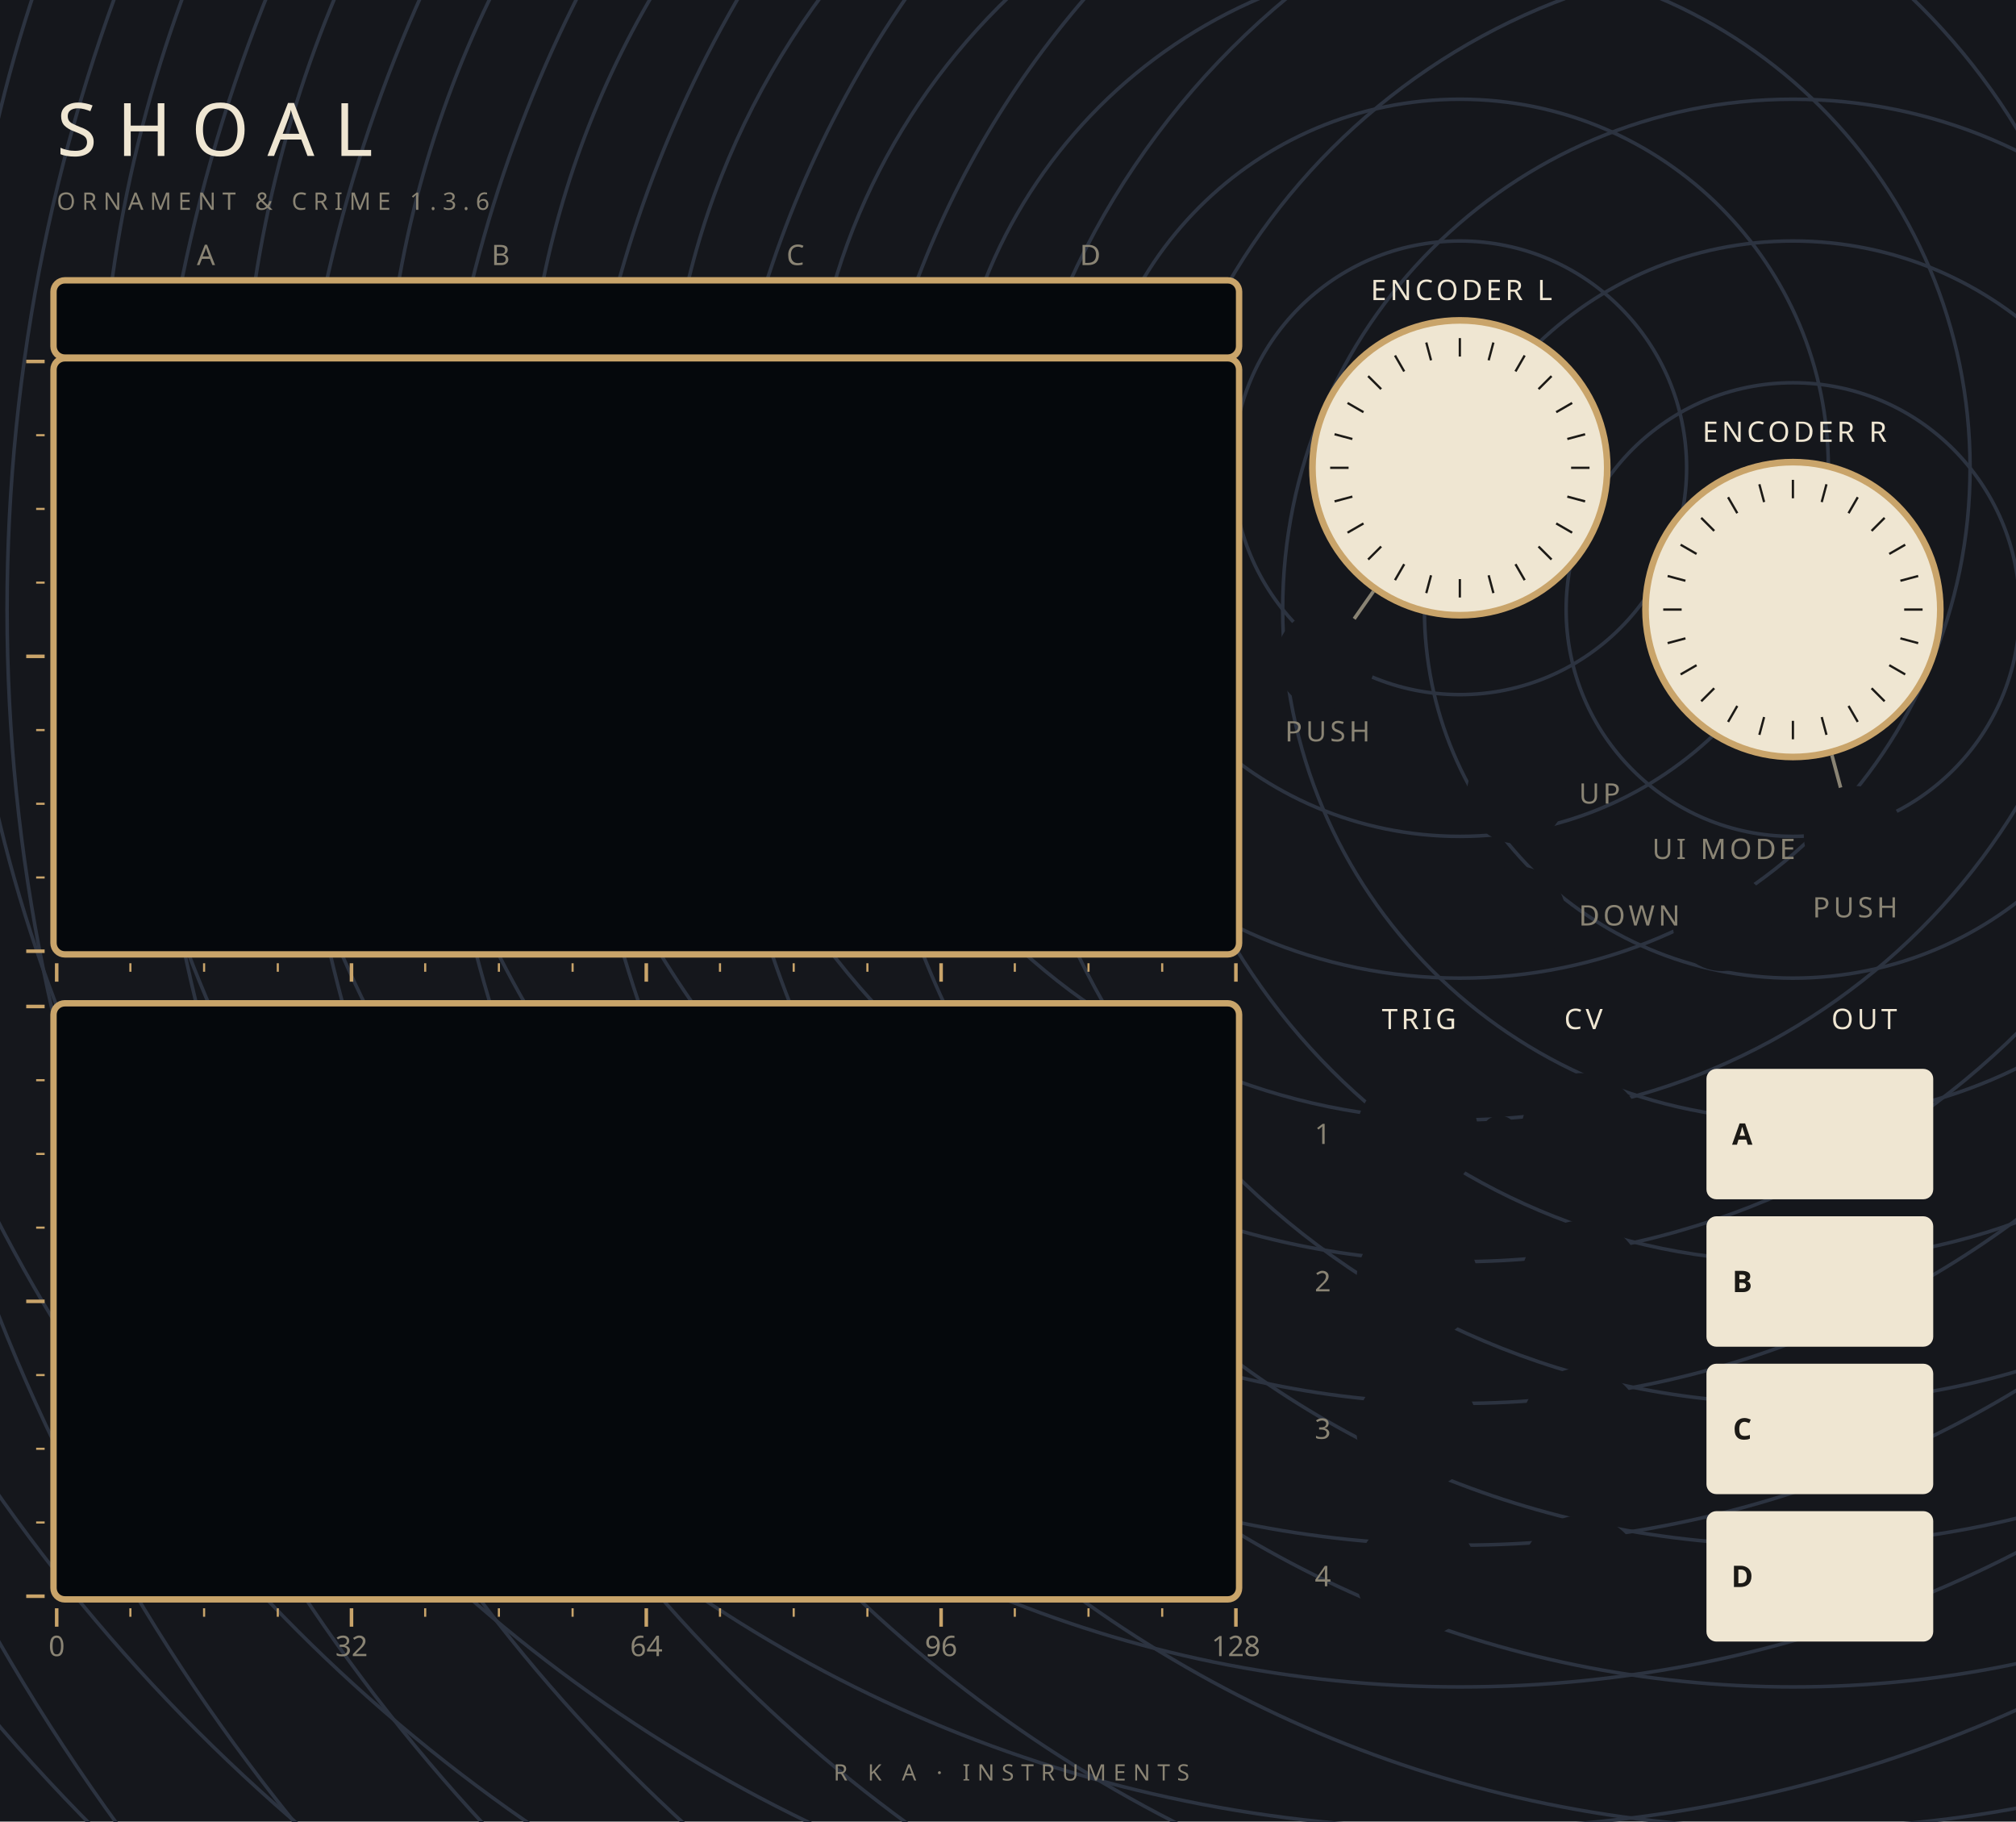
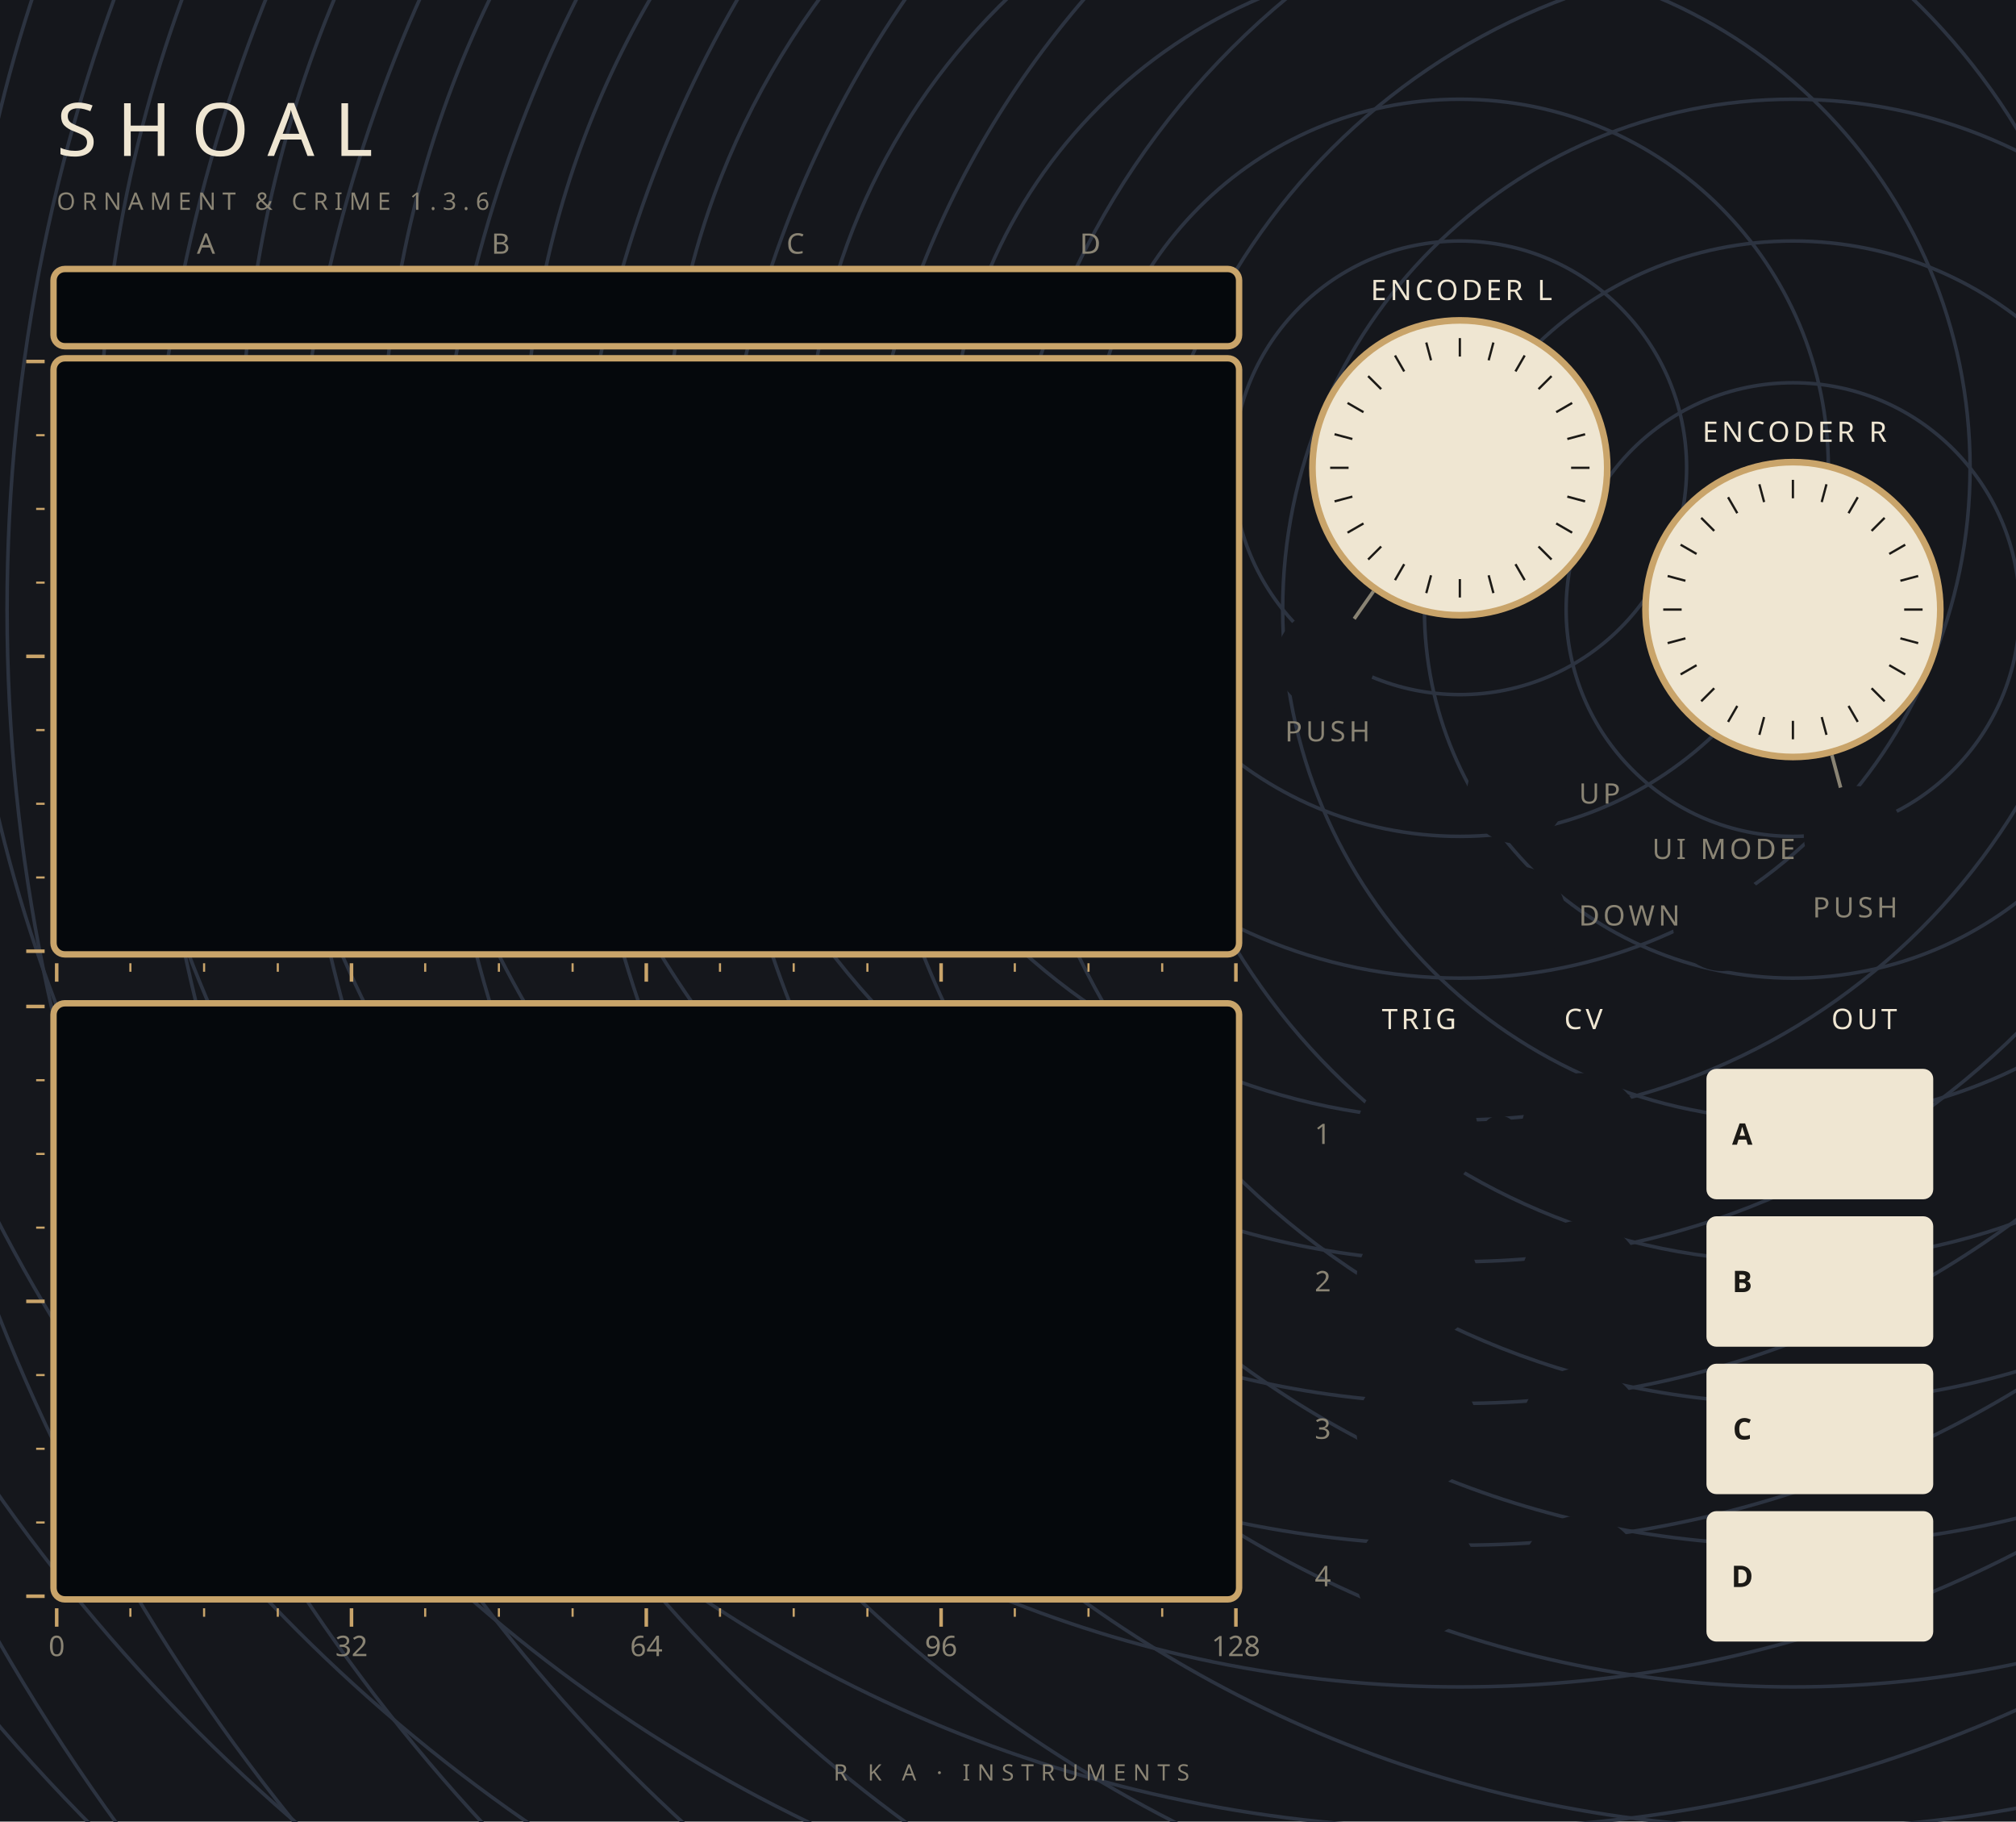
<svg xmlns="http://www.w3.org/2000/svg" width="142.24mm" height="128.5mm" viewBox="0 0 142.24 128.5">
  <rect width="142.24" height="128.5" fill="#15171c" />
  <circle cx="103" cy="33" r="16" fill="none" stroke="#2c3340" stroke-width="0.25" />
  <circle cx="103" cy="33" r="26" fill="none" stroke="#2c3340" stroke-width="0.25" />
  <circle cx="103" cy="33" r="36" fill="none" stroke="#2c3340" stroke-width="0.25" />
  <circle cx="103" cy="33" r="46" fill="none" stroke="#2c3340" stroke-width="0.25" />
  <circle cx="103" cy="33" r="56" fill="none" stroke="#2c3340" stroke-width="0.25" />
  <circle cx="103" cy="33" r="66" fill="none" stroke="#2c3340" stroke-width="0.25" />
  <circle cx="103" cy="33" r="76" fill="none" stroke="#2c3340" stroke-width="0.25" />
  <circle cx="103" cy="33" r="86" fill="none" stroke="#2c3340" stroke-width="0.25" />
  <circle cx="103" cy="33" r="96" fill="none" stroke="#2c3340" stroke-width="0.25" />
  <circle cx="103" cy="33" r="106" fill="none" stroke="#2c3340" stroke-width="0.25" />
  <circle cx="103" cy="33" r="116" fill="none" stroke="#2c3340" stroke-width="0.25" />
  <circle cx="103" cy="33" r="126" fill="none" stroke="#2c3340" stroke-width="0.25" />
  <circle cx="103" cy="33" r="136" fill="none" stroke="#2c3340" stroke-width="0.25" />
  <circle cx="103" cy="33" r="146" fill="none" stroke="#2c3340" stroke-width="0.25" />
  <circle cx="103" cy="33" r="156" fill="none" stroke="#2c3340" stroke-width="0.25" />
  <circle cx="126.5" cy="43" r="16" fill="none" stroke="#2c3340" stroke-width="0.25" />
  <circle cx="126.5" cy="43" r="26" fill="none" stroke="#2c3340" stroke-width="0.25" />
  <circle cx="126.5" cy="43" r="36" fill="none" stroke="#2c3340" stroke-width="0.25" />
  <circle cx="126.5" cy="43" r="46" fill="none" stroke="#2c3340" stroke-width="0.25" />
  <circle cx="126.5" cy="43" r="56" fill="none" stroke="#2c3340" stroke-width="0.25" />
  <circle cx="126.5" cy="43" r="66" fill="none" stroke="#2c3340" stroke-width="0.25" />
  <circle cx="126.5" cy="43" r="76" fill="none" stroke="#2c3340" stroke-width="0.25" />
  <circle cx="126.5" cy="43" r="86" fill="none" stroke="#2c3340" stroke-width="0.25" />
  <circle cx="126.5" cy="43" r="96" fill="none" stroke="#2c3340" stroke-width="0.25" />
  <circle cx="126.5" cy="43" r="106" fill="none" stroke="#2c3340" stroke-width="0.25" />
  <circle cx="126.5" cy="43" r="116" fill="none" stroke="#2c3340" stroke-width="0.25" />
  <circle cx="126.5" cy="43" r="126" fill="none" stroke="#2c3340" stroke-width="0.25" />
  <circle cx="126.5" cy="43" r="136" fill="none" stroke="#2c3340" stroke-width="0.25" />
  <circle cx="126.5" cy="43" r="146" fill="none" stroke="#2c3340" stroke-width="0.25" />
  <circle cx="126.5" cy="43" r="156" fill="none" stroke="#2c3340" stroke-width="0.25" />
  <path d="M95.375 43.898L96.904 41.713" fill="none" stroke="#8a8474" stroke-width="0.25" stroke-linejoin="round" />
  <path d="M129.942 55.849L129.252 53.272" fill="none" stroke="#8a8474" stroke-width="0.25" stroke-linejoin="round" />
  <circle cx="93.54" cy="46.52" r="3.5" fill="#15171c" />
  <circle cx="130.77" cy="58.94" r="3.5" fill="#15171c" />
  <circle cx="107" cy="56" r="3.5" fill="#15171c" />
  <circle cx="107" cy="64.6" r="3.5" fill="#15171c" />
  <circle cx="121.5" cy="65" r="3.5" fill="#15171c" />
  <circle cx="100" cy="80" r="4.3" fill="#15171c" />
  <circle cx="100" cy="90.4" r="4.3" fill="#15171c" />
  <circle cx="100" cy="100.8" r="4.3" fill="#15171c" />
  <circle cx="100" cy="111.2" r="4.3" fill="#15171c" />
  <circle cx="105.8" cy="80" r="1.3" fill="#15171c" />
  <circle cx="105.8" cy="90.4" r="1.3" fill="#15171c" />
  <circle cx="105.8" cy="100.8" r="1.3" fill="#15171c" />
  <circle cx="105.8" cy="111.2" r="1.3" fill="#15171c" />
  <circle cx="111.6" cy="80" r="4.3" fill="#15171c" />
  <circle cx="111.6" cy="90.4" r="4.3" fill="#15171c" />
  <circle cx="111.6" cy="100.8" r="4.3" fill="#15171c" />
  <circle cx="111.6" cy="111.2" r="4.3" fill="#15171c" />
-   <rect x="3.775" y="19.775" width="83.65" height="5.45" rx="0.8" fill="#05080c" stroke="#c9a46a" stroke-width="0.45" />
+   <rect x="3.775" y="18.975" width="83.65" height="5.45" rx="0.8" fill="#05080c" stroke="#c9a46a" stroke-width="0.45" />
  <rect x="3.775" y="25.275" width="83.65" height="42.05" rx="0.8" fill="#05080c" stroke="#c9a46a" stroke-width="0.45" />
  <path d="M9.2 67.95L9.2 68.55 M14.4 67.95L14.4 68.55 M19.6 67.95L19.6 68.55 M30 67.95L30 68.55 M35.2 67.95L35.2 68.55 M40.4 67.95L40.4 68.55 M50.8 67.95L50.8 68.55 M56 67.95L56 68.55 M61.2 67.95L61.2 68.55 M71.6 67.95L71.6 68.55 M76.8 67.95L76.8 68.55 M82 67.95L82 68.55 M3.15 30.7L2.55 30.7 M3.15 35.9L2.55 35.9 M3.15 41.1L2.55 41.1 M3.15 51.5L2.55 51.5 M3.15 56.7L2.55 56.7 M3.15 61.9L2.55 61.9" fill="none" stroke="#c9a46a" stroke-width="0.15" />
  <path d="M4 67.95L4 69.25 M24.8 67.95L24.8 69.25 M45.6 67.95L45.6 69.25 M66.4 67.95L66.4 69.25 M87.2 67.95L87.2 69.25 M3.15 25.5L1.85 25.5 M3.15 46.3L1.85 46.3 M3.15 67.1L1.85 67.1" fill="none" stroke="#c9a46a" stroke-width="0.25" />
  <rect x="3.775" y="70.775" width="83.65" height="42.05" rx="0.8" fill="#05080c" stroke="#c9a46a" stroke-width="0.45" />
  <path d="M9.2 113.45L9.2 114.05 M14.4 113.45L14.4 114.05 M19.6 113.45L19.6 114.05 M30 113.45L30 114.05 M35.2 113.45L35.2 114.05 M40.4 113.45L40.4 114.05 M50.8 113.45L50.8 114.05 M56 113.45L56 114.05 M61.2 113.45L61.2 114.05 M71.6 113.45L71.6 114.05 M76.8 113.45L76.8 114.05 M82 113.45L82 114.05 M3.15 76.2L2.55 76.2 M3.15 81.4L2.55 81.4 M3.15 86.6L2.55 86.6 M3.15 97L2.55 97 M3.15 102.2L2.55 102.2 M3.15 107.4L2.55 107.4" fill="none" stroke="#c9a46a" stroke-width="0.15" />
  <path d="M4 113.45L4 114.75 M24.8 113.45L24.8 114.75 M45.6 113.45L45.6 114.75 M66.4 113.45L66.4 114.75 M87.2 113.45L87.2 114.75 M3.15 71L1.85 71 M3.15 91.8L1.85 91.8 M3.15 112.6L1.85 112.6" fill="none" stroke="#c9a46a" stroke-width="0.25" />
  <circle cx="103" cy="33" r="10.4" fill="#efe6d2" stroke="#c9a46a" stroke-width="0.468" />
  <path d="M103 40.85L103 42.15 M100.968 40.583L100.632 41.838 M99.075 39.798L98.425 40.924 M97.449 38.551L96.53 39.47 M96.202 36.925L95.076 37.575 M95.417 35.032L94.162 35.368 M95.15 33L93.85 33 M95.417 30.968L94.162 30.632 M96.202 29.075L95.076 28.425 M97.449 27.449L96.53 26.53 M99.075 26.202L98.425 25.076 M100.968 25.417L100.632 24.162 M103 25.15L103 23.85 M105.032 25.417L105.368 24.162 M106.925 26.202L107.575 25.076 M108.551 27.449L109.47 26.53 M109.798 29.075L110.924 28.425 M110.583 30.968L111.838 30.632 M110.85 33L112.15 33 M110.583 35.032L111.838 35.368 M109.798 36.925L110.924 37.575 M108.551 38.551L109.47 39.47 M106.925 39.798L107.575 40.924 M105.032 40.583L105.368 41.838" fill="none" stroke="#1c1a16" stroke-width="0.16" />
  <circle cx="126.5" cy="43" r="10.4" fill="#efe6d2" stroke="#c9a46a" stroke-width="0.468" />
  <path d="M126.5 50.85L126.5 52.15 M124.468 50.583L124.132 51.838 M122.575 49.798L121.925 50.924 M120.949 48.551L120.03 49.47 M119.702 46.925L118.576 47.575 M118.917 45.032L117.662 45.368 M118.65 43L117.35 43 M118.917 40.968L117.662 40.632 M119.702 39.075L118.576 38.425 M120.949 37.449L120.03 36.53 M122.575 36.202L121.925 35.076 M124.468 35.417L124.132 34.162 M126.5 35.15L126.5 33.85 M128.532 35.417L128.868 34.162 M130.425 36.202L131.075 35.076 M132.051 37.449L132.97 36.53 M133.298 39.075L134.424 38.425 M134.083 40.968L135.338 40.632 M134.35 43L135.65 43 M134.083 45.032L135.338 45.368 M133.298 46.925L134.424 47.575 M132.051 48.551L132.97 49.47 M130.425 49.798L131.075 50.924 M128.532 50.583L128.868 51.838" fill="none" stroke="#1c1a16" stroke-width="0.16" />
  <rect x="120.4" y="75.4" width="16" height="9.2" rx="0.7" fill="#efe6d2" />
  <rect x="120.4" y="85.8" width="16" height="9.2" rx="0.7" fill="#efe6d2" />
  <rect x="120.4" y="96.2" width="16" height="9.2" rx="0.7" fill="#efe6d2" />
  <rect x="120.4" y="106.6" width="16" height="9.2" rx="0.7" fill="#efe6d2" />
  <text x="4.00" y="11.00" font-family="D-DIN Condensed" font-size="5.2" font-weight="normal" letter-spacing="1.4" text-anchor="start" fill="#efe6d2">SHOAL</text>
  <text x="4.00" y="14.80" font-family="D-DIN Condensed" font-size="1.7" font-weight="normal" letter-spacing="0.45" text-anchor="start" fill="#8a8474">ORNAMENT &amp; CRIME 1.3.6</text>
  <text x="103.12" y="21.17" font-family="D-DIN Condensed" font-size="2" font-weight="normal" letter-spacing="0.25" text-anchor="middle" fill="#efe6d2">ENCODER L</text>
  <text x="126.62" y="31.17" font-family="D-DIN Condensed" font-size="2" font-weight="normal" letter-spacing="0.25" text-anchor="middle" fill="#efe6d2">ENCODER R</text>
  <text x="93.67" y="52.30" font-family="D-DIN Condensed" font-size="2" font-weight="normal" letter-spacing="0.25" text-anchor="middle" fill="#8a8474">PUSH</text>
  <text x="130.90" y="64.72" font-family="D-DIN Condensed" font-size="2" font-weight="normal" letter-spacing="0.25" text-anchor="middle" fill="#8a8474">PUSH</text>
  <text x="111.40" y="56.69" font-family="D-DIN Condensed" font-size="2" font-weight="normal" letter-spacing="0.25" text-anchor="start" fill="#8a8474">UP</text>
  <text x="111.40" y="65.29" font-family="D-DIN Condensed" font-size="2" font-weight="normal" letter-spacing="0.25" text-anchor="start" fill="#8a8474">DOWN</text>
  <text x="121.62" y="60.60" font-family="D-DIN Condensed" font-size="2" font-weight="normal" letter-spacing="0.25" text-anchor="middle" fill="#8a8474">UI MODE</text>
  <text x="122.93" y="80.75" font-family="D-DIN Condensed" font-size="2.1" font-weight="bold" letter-spacing="0.25" text-anchor="middle" fill="#1c1a16">A</text>
  <text x="122.93" y="91.15" font-family="D-DIN Condensed" font-size="2.1" font-weight="bold" letter-spacing="0.25" text-anchor="middle" fill="#1c1a16">B</text>
  <text x="122.93" y="101.55" font-family="D-DIN Condensed" font-size="2.1" font-weight="bold" letter-spacing="0.25" text-anchor="middle" fill="#1c1a16">C</text>
  <text x="122.93" y="111.95" font-family="D-DIN Condensed" font-size="2.1" font-weight="bold" letter-spacing="0.25" text-anchor="middle" fill="#1c1a16">D</text>
-   <text x="14.53" y="18.70" font-family="D-DIN Condensed" font-size="2" font-weight="normal" letter-spacing="0.25" text-anchor="middle" fill="#8a8474">A</text>
-   <text x="35.33" y="18.70" font-family="D-DIN Condensed" font-size="2" font-weight="normal" letter-spacing="0.25" text-anchor="middle" fill="#8a8474">B</text>
-   <text x="56.12" y="18.70" font-family="D-DIN Condensed" font-size="2" font-weight="normal" letter-spacing="0.25" text-anchor="middle" fill="#8a8474">C</text>
-   <text x="76.92" y="18.70" font-family="D-DIN Condensed" font-size="2" font-weight="normal" letter-spacing="0.25" text-anchor="middle" fill="#8a8474">D</text>
+   <text x="14.53" y="17.90" font-family="D-DIN Condensed" font-size="2" font-weight="normal" letter-spacing="0.25" text-anchor="middle" fill="#8a8474">A</text>
+   <text x="35.33" y="17.90" font-family="D-DIN Condensed" font-size="2" font-weight="normal" letter-spacing="0.25" text-anchor="middle" fill="#8a8474">B</text>
+   <text x="56.12" y="17.90" font-family="D-DIN Condensed" font-size="2" font-weight="normal" letter-spacing="0.25" text-anchor="middle" fill="#8a8474">C</text>
+   <text x="76.92" y="17.90" font-family="D-DIN Condensed" font-size="2" font-weight="normal" letter-spacing="0.25" text-anchor="middle" fill="#8a8474">D</text>
  <text x="100.12" y="72.60" font-family="D-DIN Condensed" font-size="2" font-weight="normal" letter-spacing="0.25" text-anchor="middle" fill="#efe6d2">TRIG</text>
  <text x="111.72" y="72.60" font-family="D-DIN Condensed" font-size="2" font-weight="normal" letter-spacing="0.25" text-anchor="middle" fill="#efe6d2">CV</text>
  <text x="131.53" y="72.60" font-family="D-DIN Condensed" font-size="2" font-weight="normal" letter-spacing="0.25" text-anchor="middle" fill="#efe6d2">OUT</text>
  <text x="93.33" y="80.70" font-family="D-DIN Condensed" font-size="2" font-weight="normal" letter-spacing="0.25" text-anchor="middle" fill="#8a8474">1</text>
  <text x="93.33" y="91.10" font-family="D-DIN Condensed" font-size="2" font-weight="normal" letter-spacing="0.25" text-anchor="middle" fill="#8a8474">2</text>
  <text x="93.33" y="101.50" font-family="D-DIN Condensed" font-size="2" font-weight="normal" letter-spacing="0.25" text-anchor="middle" fill="#8a8474">3</text>
  <text x="93.33" y="111.90" font-family="D-DIN Condensed" font-size="2" font-weight="normal" letter-spacing="0.25" text-anchor="middle" fill="#8a8474">4</text>
  <text x="4.00" y="116.83" font-family="D-DIN Condensed" font-size="2" font-weight="normal" letter-spacing="0" text-anchor="middle" fill="#8a8474">0</text>
  <text x="24.80" y="116.83" font-family="D-DIN Condensed" font-size="2" font-weight="normal" letter-spacing="0" text-anchor="middle" fill="#8a8474">32</text>
  <text x="45.60" y="116.83" font-family="D-DIN Condensed" font-size="2" font-weight="normal" letter-spacing="0" text-anchor="middle" fill="#8a8474">64</text>
  <text x="66.40" y="116.83" font-family="D-DIN Condensed" font-size="2" font-weight="normal" letter-spacing="0" text-anchor="middle" fill="#8a8474">96</text>
  <text x="87.20" y="116.83" font-family="D-DIN Condensed" font-size="2" font-weight="normal" letter-spacing="0" text-anchor="middle" fill="#8a8474">128</text>
  <text x="71.37" y="125.60" font-family="D-DIN Condensed" font-size="1.6" font-weight="normal" letter-spacing="0.5" text-anchor="middle" fill="#8a8474">R K A · INSTRUMENTS</text>
  <g id="components" style="display:none">
    <circle id="widget-ENC_L" cx="103.0" cy="33.0" r="1" fill="#ffff00" />
    <circle id="widget-ENC_R" cx="126.5" cy="43.0" r="1" fill="#ffff00" />
    <circle id="param-ENC_L_PUSH" cx="93.54" cy="46.52" r="1" fill="#ff0000" />
    <circle id="param-ENC_R_PUSH" cx="130.77" cy="58.94" r="1" fill="#ff0000" />
    <circle id="param-UP" cx="107.0" cy="56.0" r="1" fill="#ff0000" />
    <circle id="param-DOWN" cx="107.0" cy="64.6" r="1" fill="#ff0000" />
    <circle id="param-UI_MODE" cx="121.5" cy="65.0" r="1" fill="#ff0000" />
    <circle id="input-TR1" cx="100.0" cy="80.0" r="1" fill="#00ff00" />
    <circle id="input-TR2" cx="100.0" cy="90.4" r="1" fill="#00ff00" />
    <circle id="input-TR3" cx="100.0" cy="100.8" r="1" fill="#00ff00" />
    <circle id="input-TR4" cx="100.0" cy="111.2" r="1" fill="#00ff00" />
    <circle id="light-TR1" cx="105.8" cy="80.0" r="1" fill="#ff00ff" />
    <circle id="light-TR2" cx="105.8" cy="90.4" r="1" fill="#ff00ff" />
    <circle id="light-TR3" cx="105.8" cy="100.8" r="1" fill="#ff00ff" />
    <circle id="light-TR4" cx="105.8" cy="111.2" r="1" fill="#ff00ff" />
    <circle id="input-CV1" cx="111.6" cy="80.0" r="1" fill="#00ff00" />
    <circle id="input-CV2" cx="111.6" cy="90.4" r="1" fill="#00ff00" />
    <circle id="input-CV3" cx="111.6" cy="100.8" r="1" fill="#00ff00" />
    <circle id="input-CV4" cx="111.6" cy="111.2" r="1" fill="#00ff00" />
    <circle id="light-A" cx="125.6" cy="80.0" r="1" fill="#ff00ff" />
    <circle id="light-B" cx="125.6" cy="90.4" r="1" fill="#ff00ff" />
    <circle id="light-C" cx="125.6" cy="100.8" r="1" fill="#ff00ff" />
    <circle id="light-D" cx="125.6" cy="111.2" r="1" fill="#ff00ff" />
    <circle id="output-A" cx="131.4" cy="80.0" r="1" fill="#0000ff" />
    <circle id="output-B" cx="131.4" cy="90.4" r="1" fill="#0000ff" />
    <circle id="output-C" cx="131.4" cy="100.8" r="1" fill="#0000ff" />
    <circle id="output-D" cx="131.4" cy="111.2" r="1" fill="#0000ff" />
  </g>
</svg>
